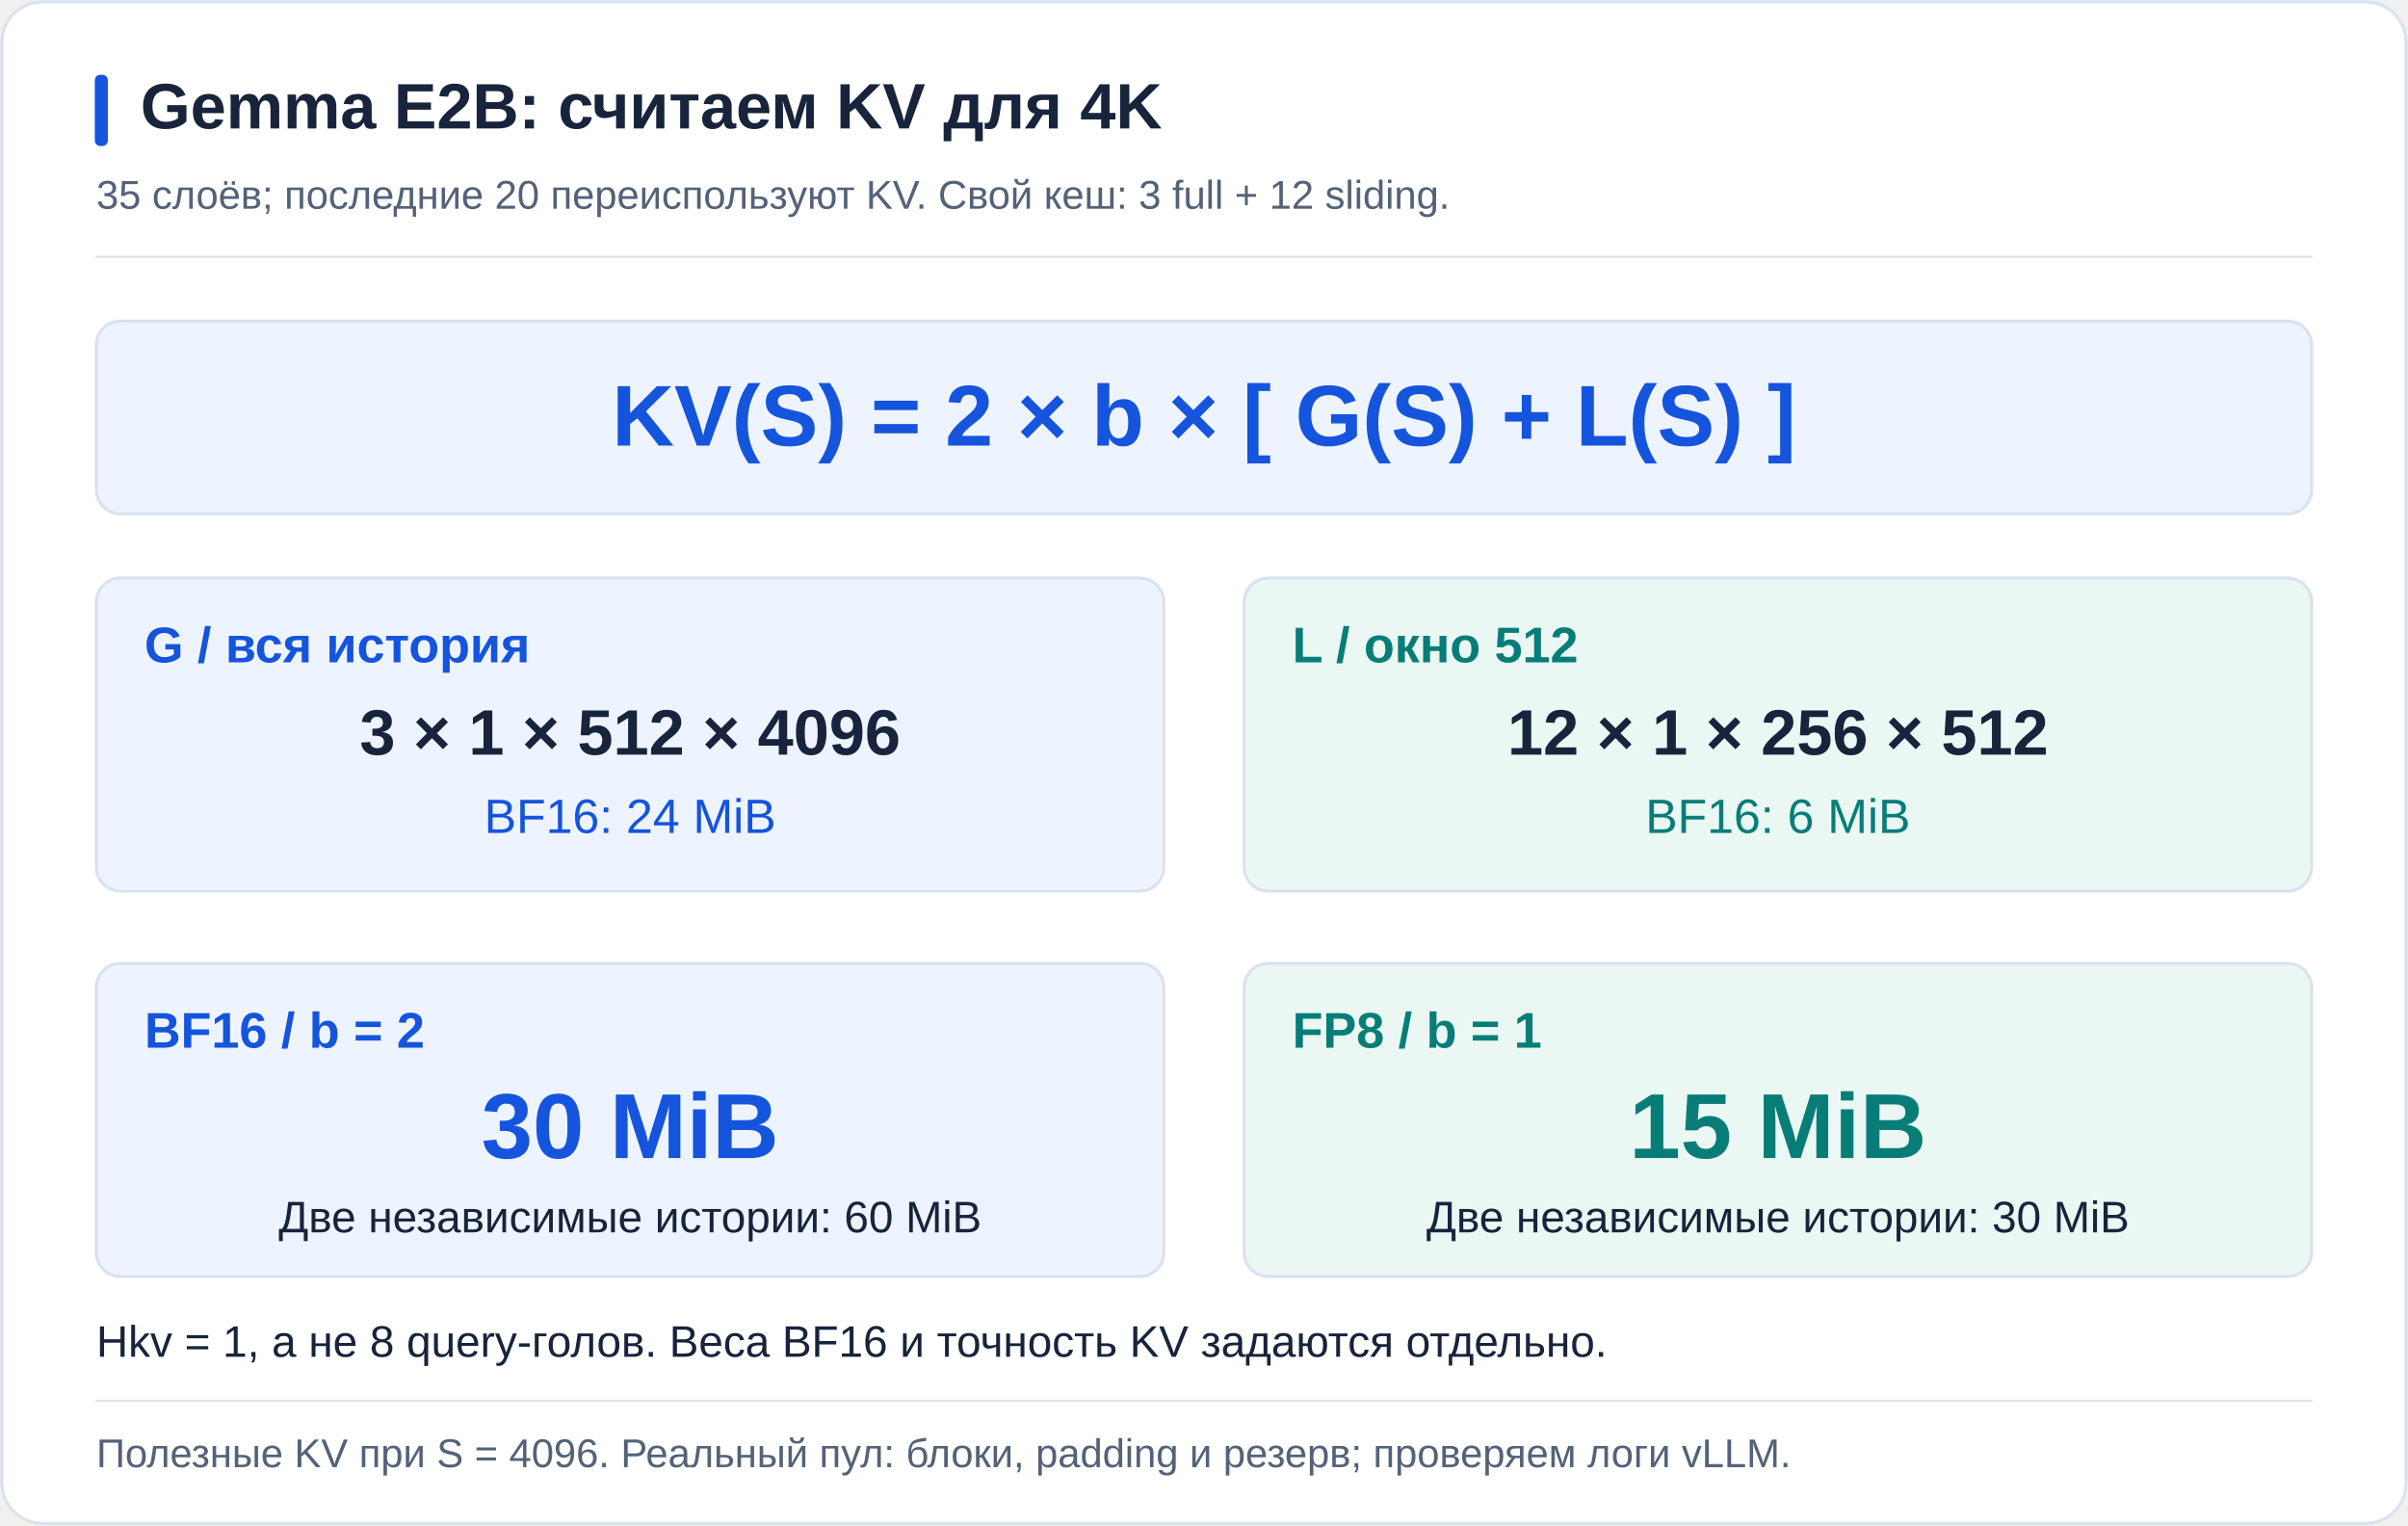
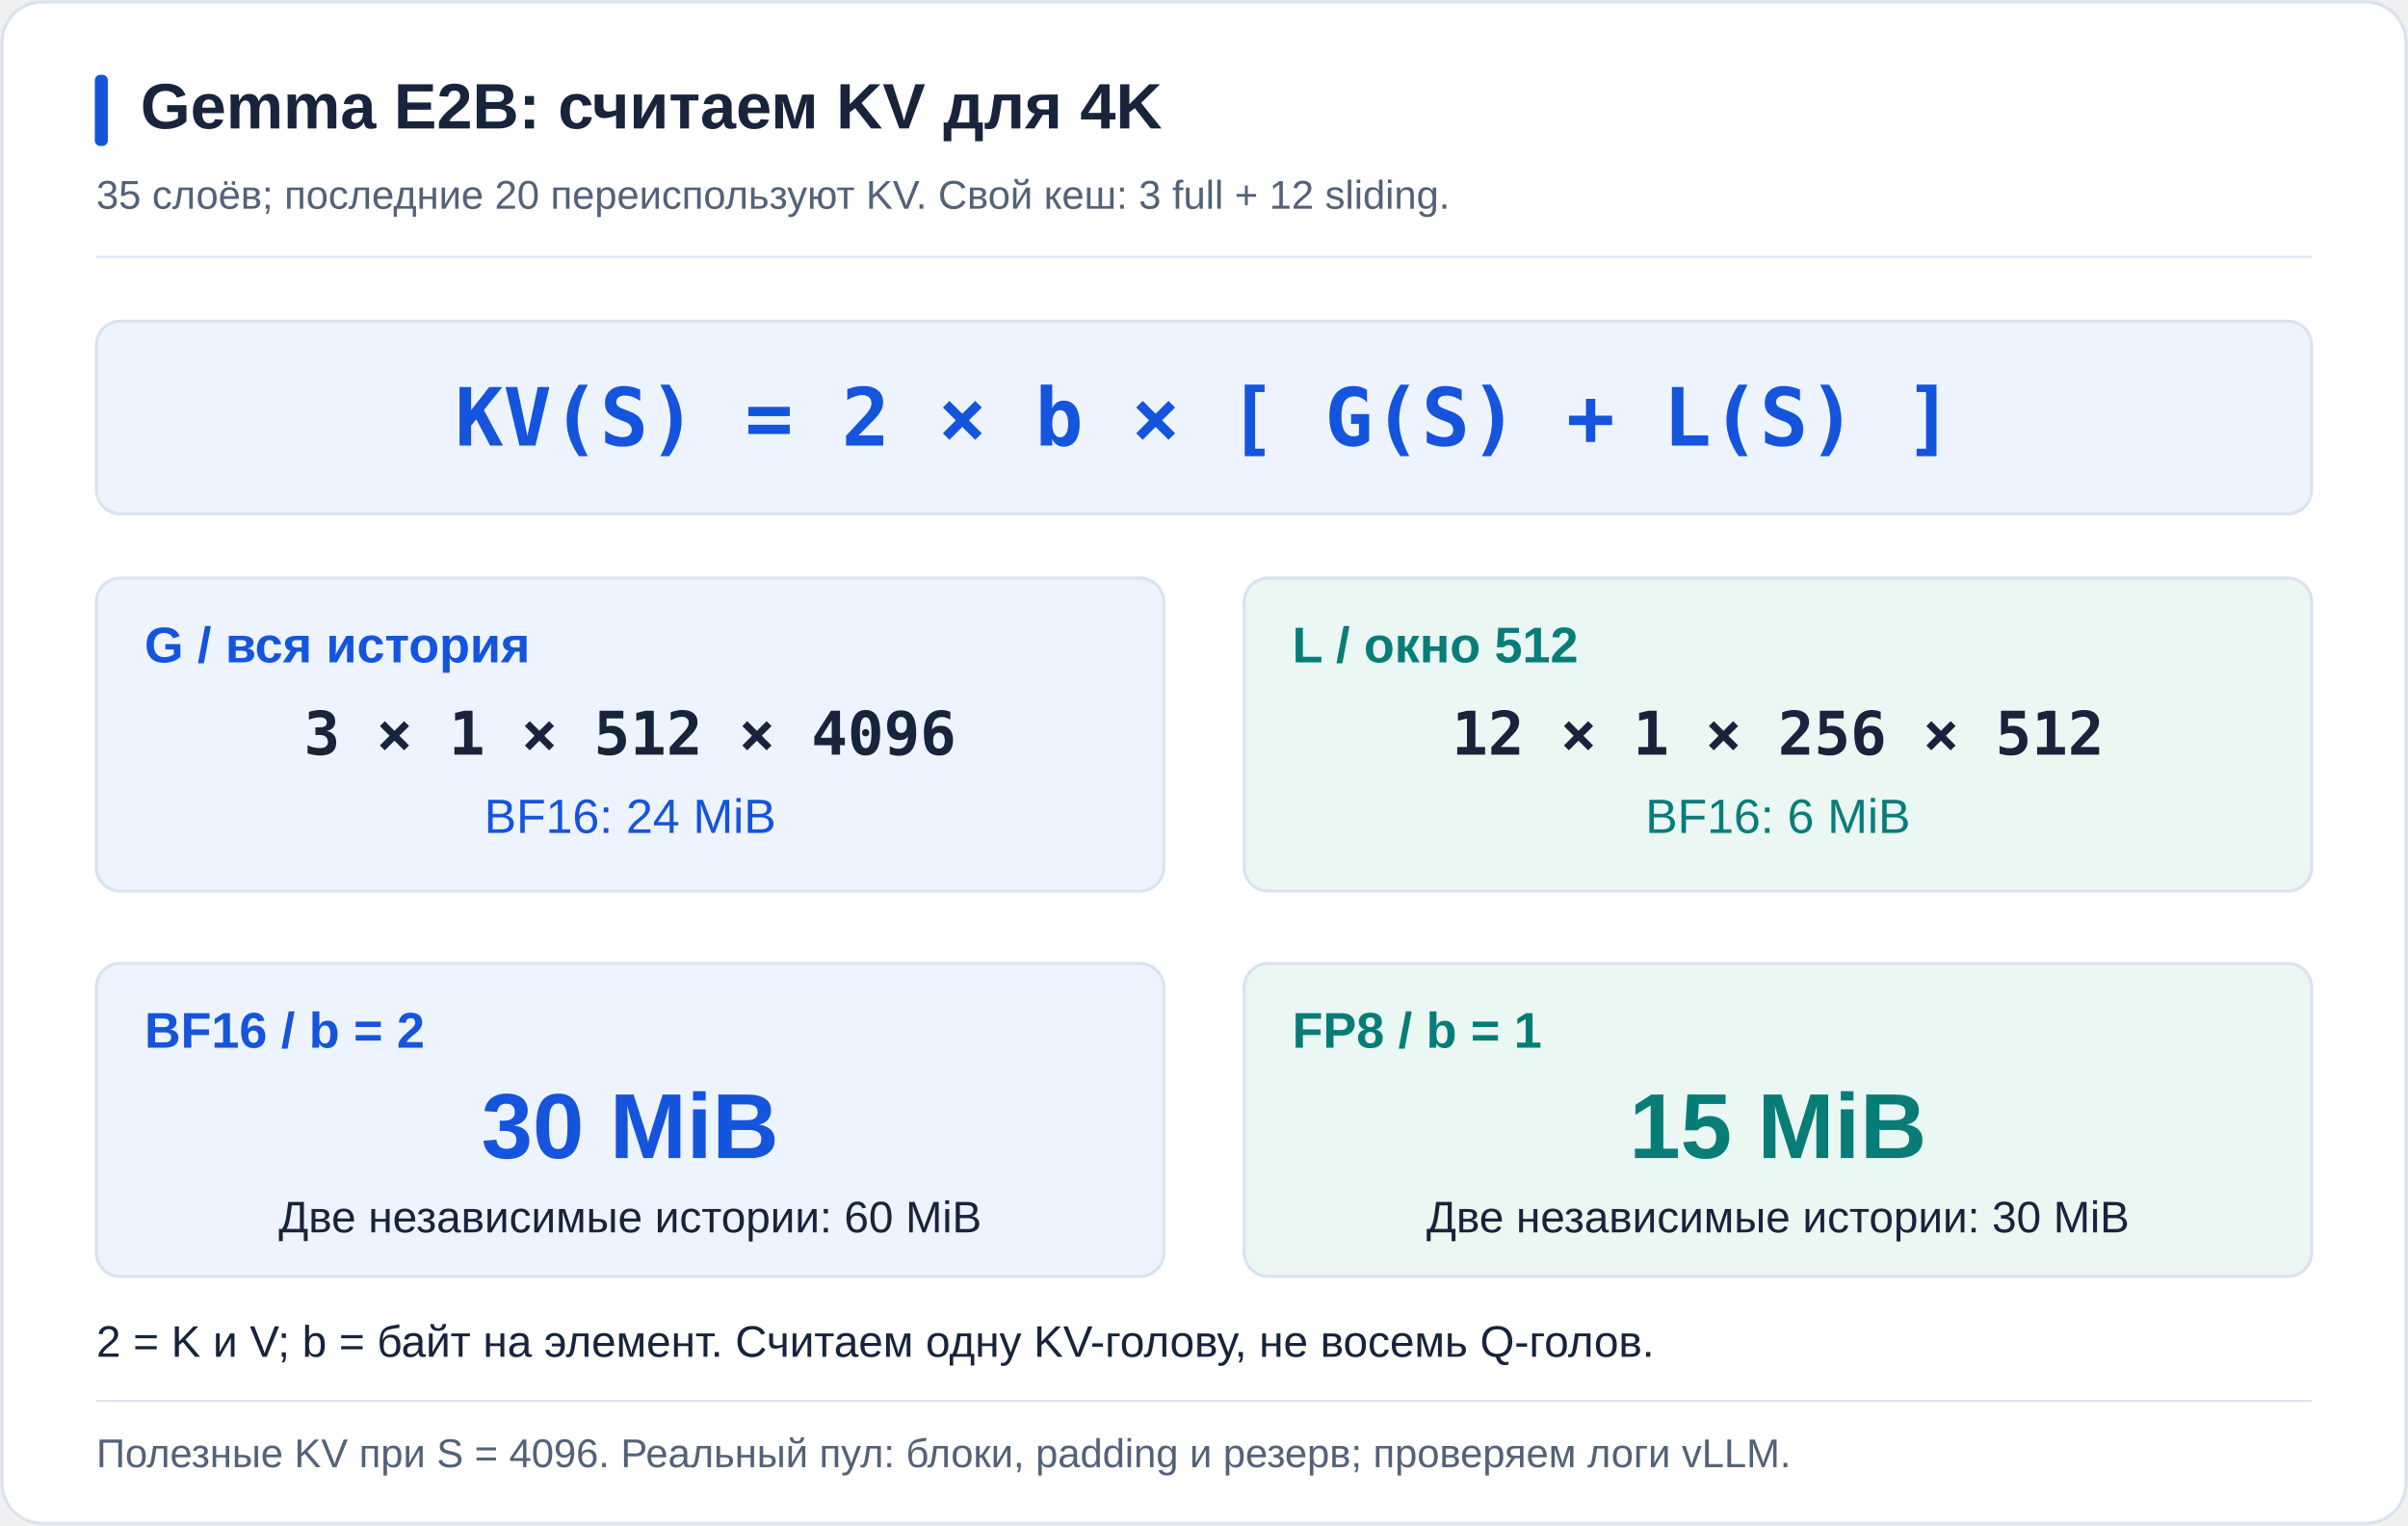
<svg xmlns="http://www.w3.org/2000/svg" width="1200" height="760" viewBox="0 0 1200 760" role="img" aria-labelledby="title desc" data-design="hardfest-v2">
  <defs>
    <marker id="arrow-1554dc" viewBox="0 0 10 10" refX="10" refY="5" markerWidth="10" markerHeight="10" markerUnits="userSpaceOnUse" orient="auto">
      <path d="M0 0 L10 5 L0 10 Z" fill="#1554dc" />
    </marker>
    <marker id="arrow-087d78" viewBox="0 0 10 10" refX="10" refY="5" markerWidth="10" markerHeight="10" markerUnits="userSpaceOnUse" orient="auto">
      <path d="M0 0 L10 5 L0 10 Z" fill="#087d78" />
    </marker>
    <marker id="arrow-7041b8" viewBox="0 0 10 10" refX="10" refY="5" markerWidth="10" markerHeight="10" markerUnits="userSpaceOnUse" orient="auto">
      <path d="M0 0 L10 5 L0 10 Z" fill="#7041b8" />
    </marker>
    <marker id="arrow-536278" viewBox="0 0 10 10" refX="10" refY="5" markerWidth="10" markerHeight="10" markerUnits="userSpaceOnUse" orient="auto">
      <path d="M0 0 L10 5 L0 10 Z" fill="#536278" />
    </marker>
  </defs>
-   <style>text{font-family:Arial,Helvetica,sans-serif;font-variant-numeric:tabular-nums}</style>
+   <style>text{font-family:Arial,Helvetica,sans-serif;font-variant-numeric:tabular-nums}.formula{font-family:"DejaVu Sans Mono",Menlo,Consolas,monospace}</style>
  <rect x="1" y="1" width="1198" height="758" rx="20" fill="#ffffff" stroke="#d9e2ee" stroke-width="1.5" />
  <rect x="48" y="38" width="5" height="34" rx="2" fill="#1554dc" stroke="#1554dc" stroke-width="1.5" />
  <text x="70" y="64" font-size="32" fill="#17243b" text-anchor="start" font-weight="700" data-max-width="1082">
    <tspan x="70" dy="0">Gemma E2B: считаем KV для 4K</tspan>
  </text>
  <text x="48" y="104" font-size="20" fill="#536278" text-anchor="start" data-max-width="1104">
    <tspan x="48" dy="0">35 слоёв; последние 20 переиспользуют KV. Свой кеш: 3 full + 12 sliding.</tspan>
  </text>
  <path d="M48 128 H1152" fill="none" stroke="#d9e2ee" stroke-width="1" stroke-linejoin="round" stroke-linecap="round" />
  <rect x="48" y="160" width="1104" height="96" rx="12" fill="#eef4ff" stroke="#d9e2ee" stroke-width="1.5" />
-   <text x="600" y="222" font-size="43" fill="#1554dc" text-anchor="middle" font-weight="700" data-max-width="1056">
+   <text x="600" y="222" font-size="40" fill="#1554dc" text-anchor="middle" font-weight="700" data-max-width="1056" class="formula">
    <tspan x="600" dy="0">KV(S) = 2 × b × [ G(S) + L(S) ]</tspan>
  </text>
  <rect x="48" y="288" width="532" height="156" rx="12" fill="#eef4ff" stroke="#d9e2ee" stroke-width="1.5" data-node="true" />
  <text x="72" y="330" font-size="25" fill="#1554dc" text-anchor="start" font-weight="700" data-max-width="484">
    <tspan x="72" dy="0">G / вся история</tspan>
  </text>
-   <text x="314" y="376" font-size="32" fill="#17243b" text-anchor="middle" font-weight="700" data-max-width="484">
+   <text x="314" y="376" font-size="30" fill="#17243b" text-anchor="middle" font-weight="700" data-max-width="484" class="formula">
    <tspan x="314" dy="0">3 × 1 × 512 × 4096</tspan>
  </text>
  <text x="314" y="415" font-size="24" fill="#1554dc" text-anchor="middle" data-max-width="484">
    <tspan x="314" dy="0">BF16: 24 MiB</tspan>
  </text>
  <rect x="620" y="288" width="532" height="156" rx="12" fill="#eaf7f3" stroke="#d9e2ee" stroke-width="1.5" data-node="true" />
  <text x="644" y="330" font-size="25" fill="#087d78" text-anchor="start" font-weight="700" data-max-width="484">
    <tspan x="644" dy="0">L / окно 512</tspan>
  </text>
-   <text x="886" y="376" font-size="32" fill="#17243b" text-anchor="middle" font-weight="700" data-max-width="484">
+   <text x="886" y="376" font-size="30" fill="#17243b" text-anchor="middle" font-weight="700" data-max-width="484" class="formula">
    <tspan x="886" dy="0">12 × 1 × 256 × 512</tspan>
  </text>
  <text x="886" y="415" font-size="24" fill="#087d78" text-anchor="middle" data-max-width="484">
    <tspan x="886" dy="0">BF16: 6 MiB</tspan>
  </text>
  <rect x="48" y="480" width="532" height="156" rx="12" fill="#eef4ff" stroke="#d9e2ee" stroke-width="1.5" data-node="true" />
  <text x="72" y="522" font-size="25" fill="#1554dc" text-anchor="start" font-weight="700" data-max-width="484">
    <tspan x="72" dy="0">BF16 / b = 2</tspan>
  </text>
  <text x="314" y="577" font-size="46" fill="#1554dc" text-anchor="middle" font-weight="700" data-max-width="484">
    <tspan x="314" dy="0">30 MiB</tspan>
  </text>
  <text x="314" y="614" font-size="22" fill="#17243b" text-anchor="middle" data-max-width="484">
    <tspan x="314" dy="0">Две независимые истории: 60 MiB</tspan>
  </text>
  <rect x="620" y="480" width="532" height="156" rx="12" fill="#eaf7f3" stroke="#d9e2ee" stroke-width="1.5" data-node="true" />
  <text x="644" y="522" font-size="25" fill="#087d78" text-anchor="start" font-weight="700" data-max-width="484">
    <tspan x="644" dy="0">FP8 / b = 1</tspan>
  </text>
  <text x="886" y="577" font-size="46" fill="#087d78" text-anchor="middle" font-weight="700" data-max-width="484">
    <tspan x="886" dy="0">15 MiB</tspan>
  </text>
  <text x="886" y="614" font-size="22" fill="#17243b" text-anchor="middle" data-max-width="484">
    <tspan x="886" dy="0">Две независимые истории: 30 MiB</tspan>
  </text>
  <text x="48" y="676" font-size="22" fill="#17243b" text-anchor="start" data-max-width="1104">
-     <tspan x="48" dy="0">Hkv = 1, а не 8 query-голов. Веса BF16 и точность KV задаются отдельно.</tspan>
+     <tspan x="48" dy="0">2 = K и V; b = байт на элемент. Считаем одну KV-голову, не восемь Q-голов.</tspan>
  </text>
  <path d="M48 698 H1152" fill="none" stroke="#d9e2ee" stroke-width="1" stroke-linejoin="round" stroke-linecap="round" />
  <text x="48" y="731" font-size="20" fill="#536278" text-anchor="start" data-max-width="1104">
    <tspan x="48" dy="0">Полезные KV при S = 4096. Реальный пул: блоки, padding и резерв; проверяем логи vLLM.</tspan>
  </text>
</svg>
